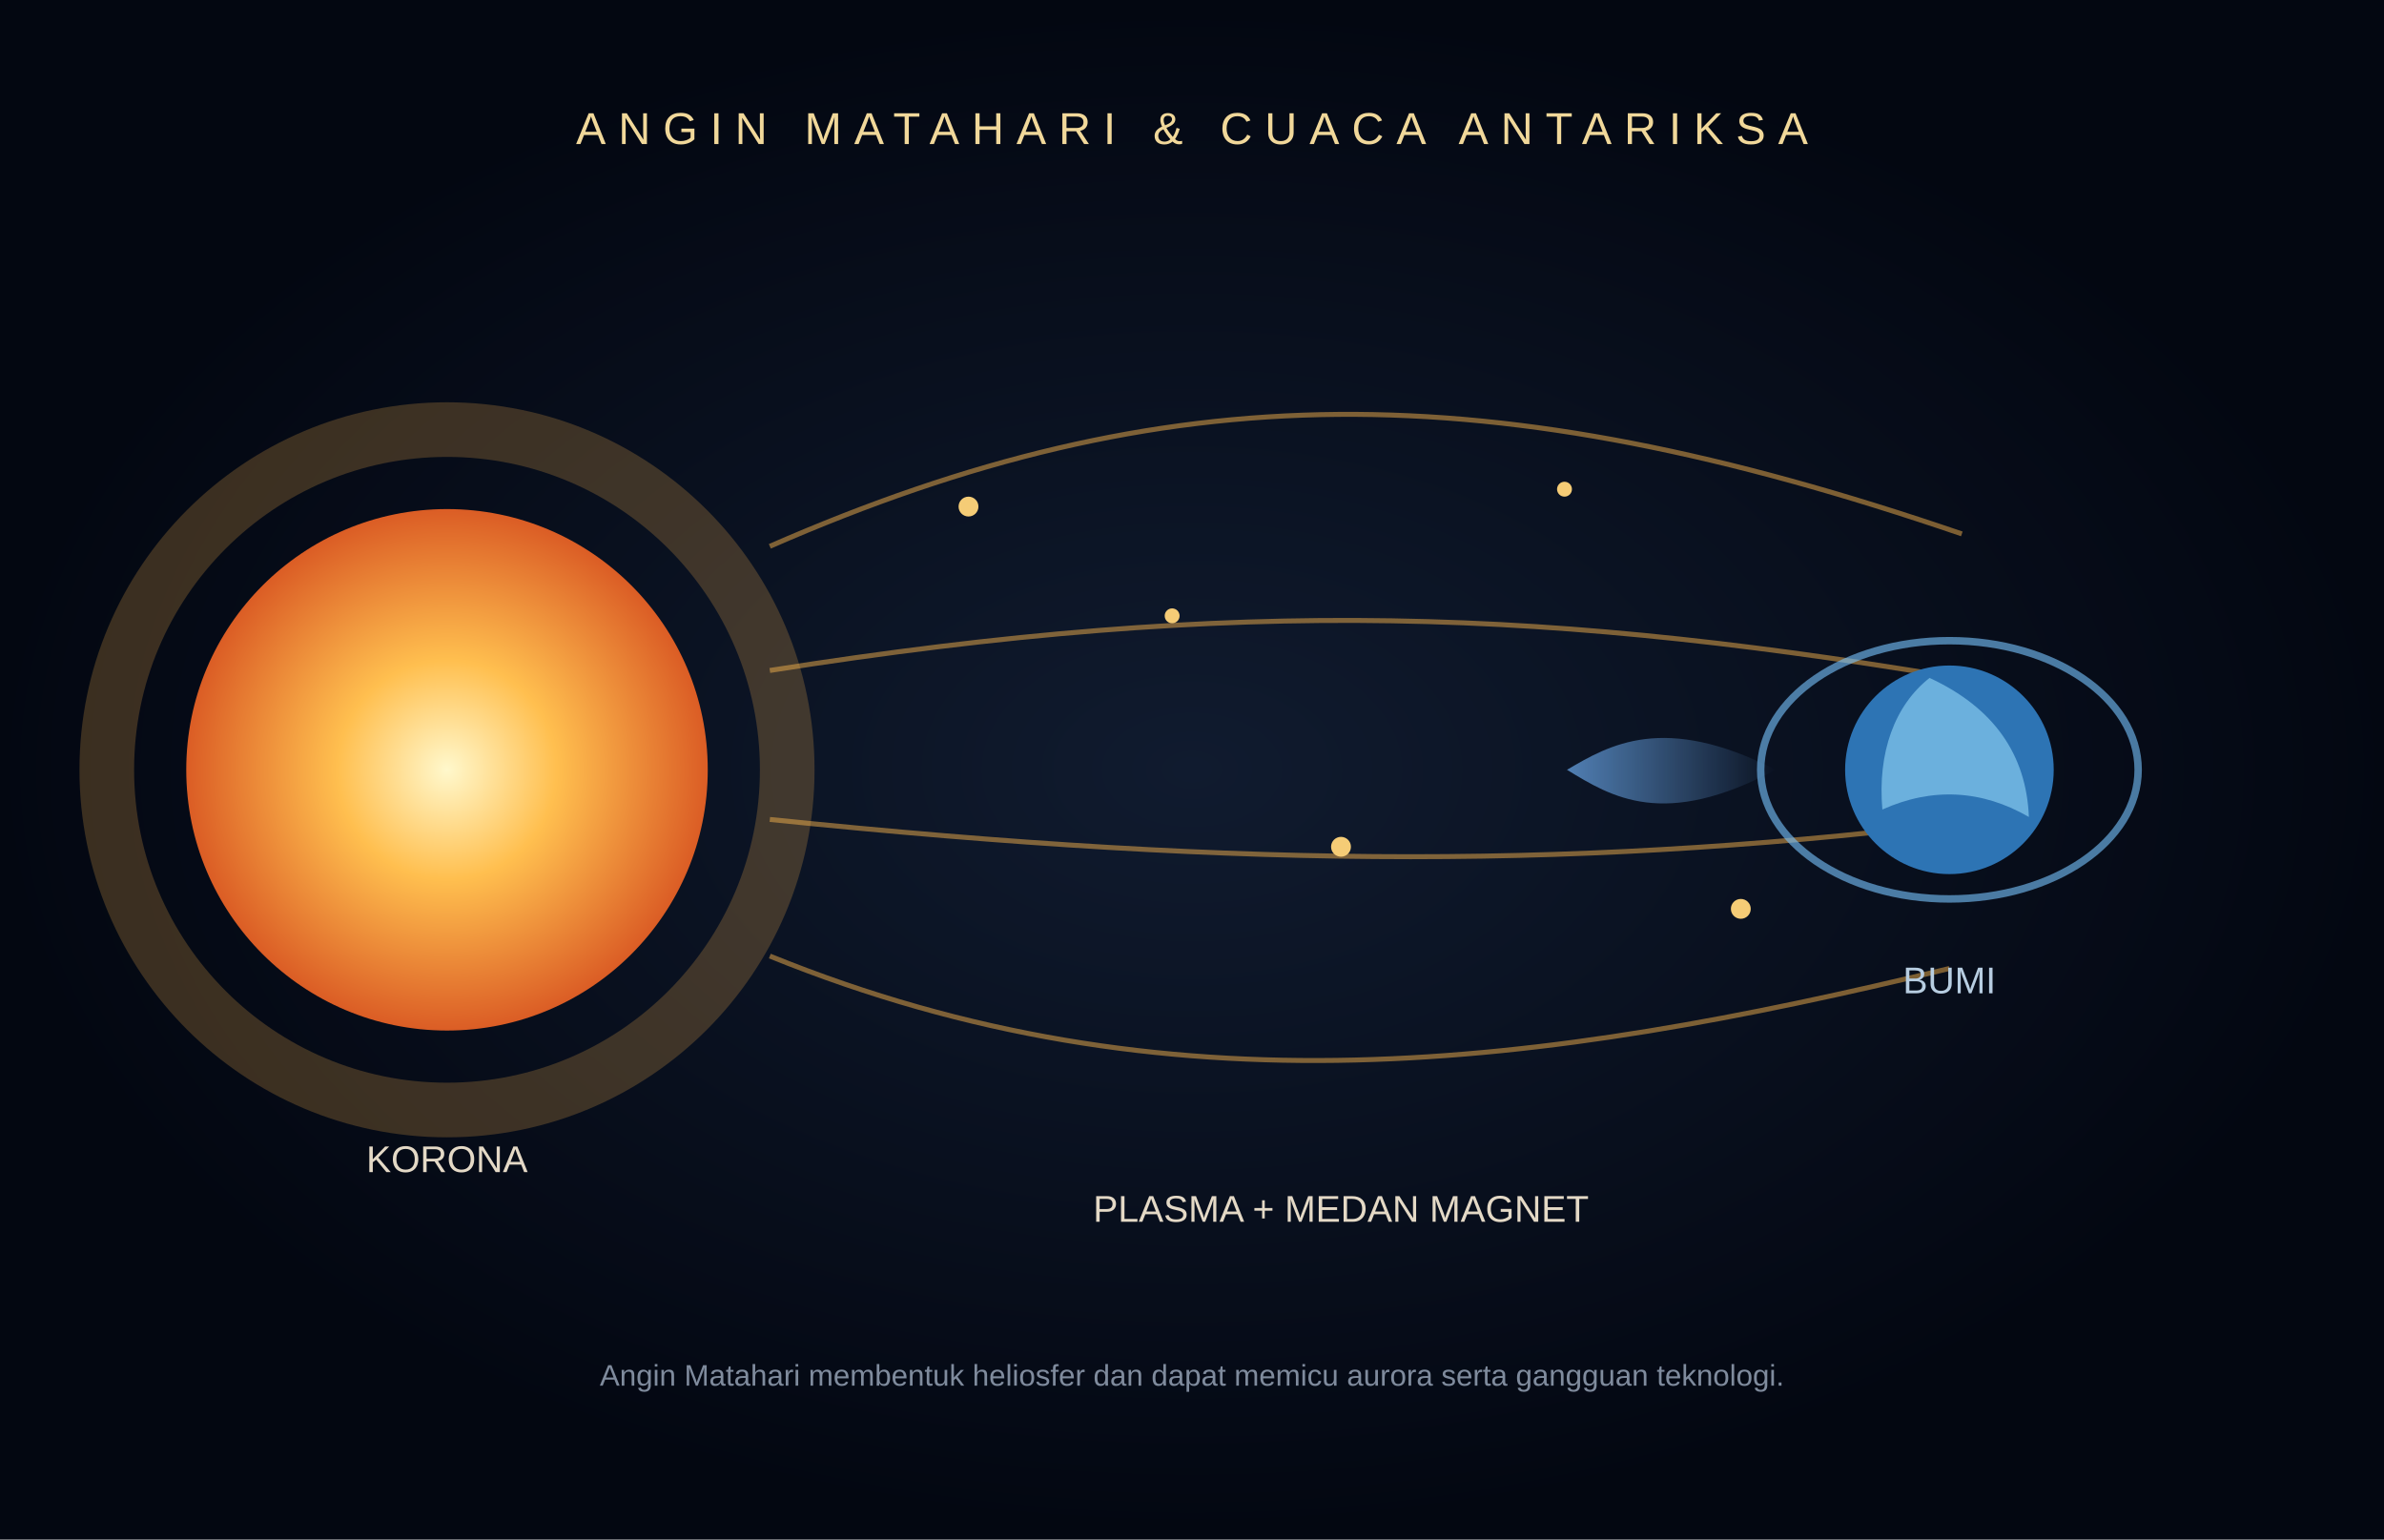
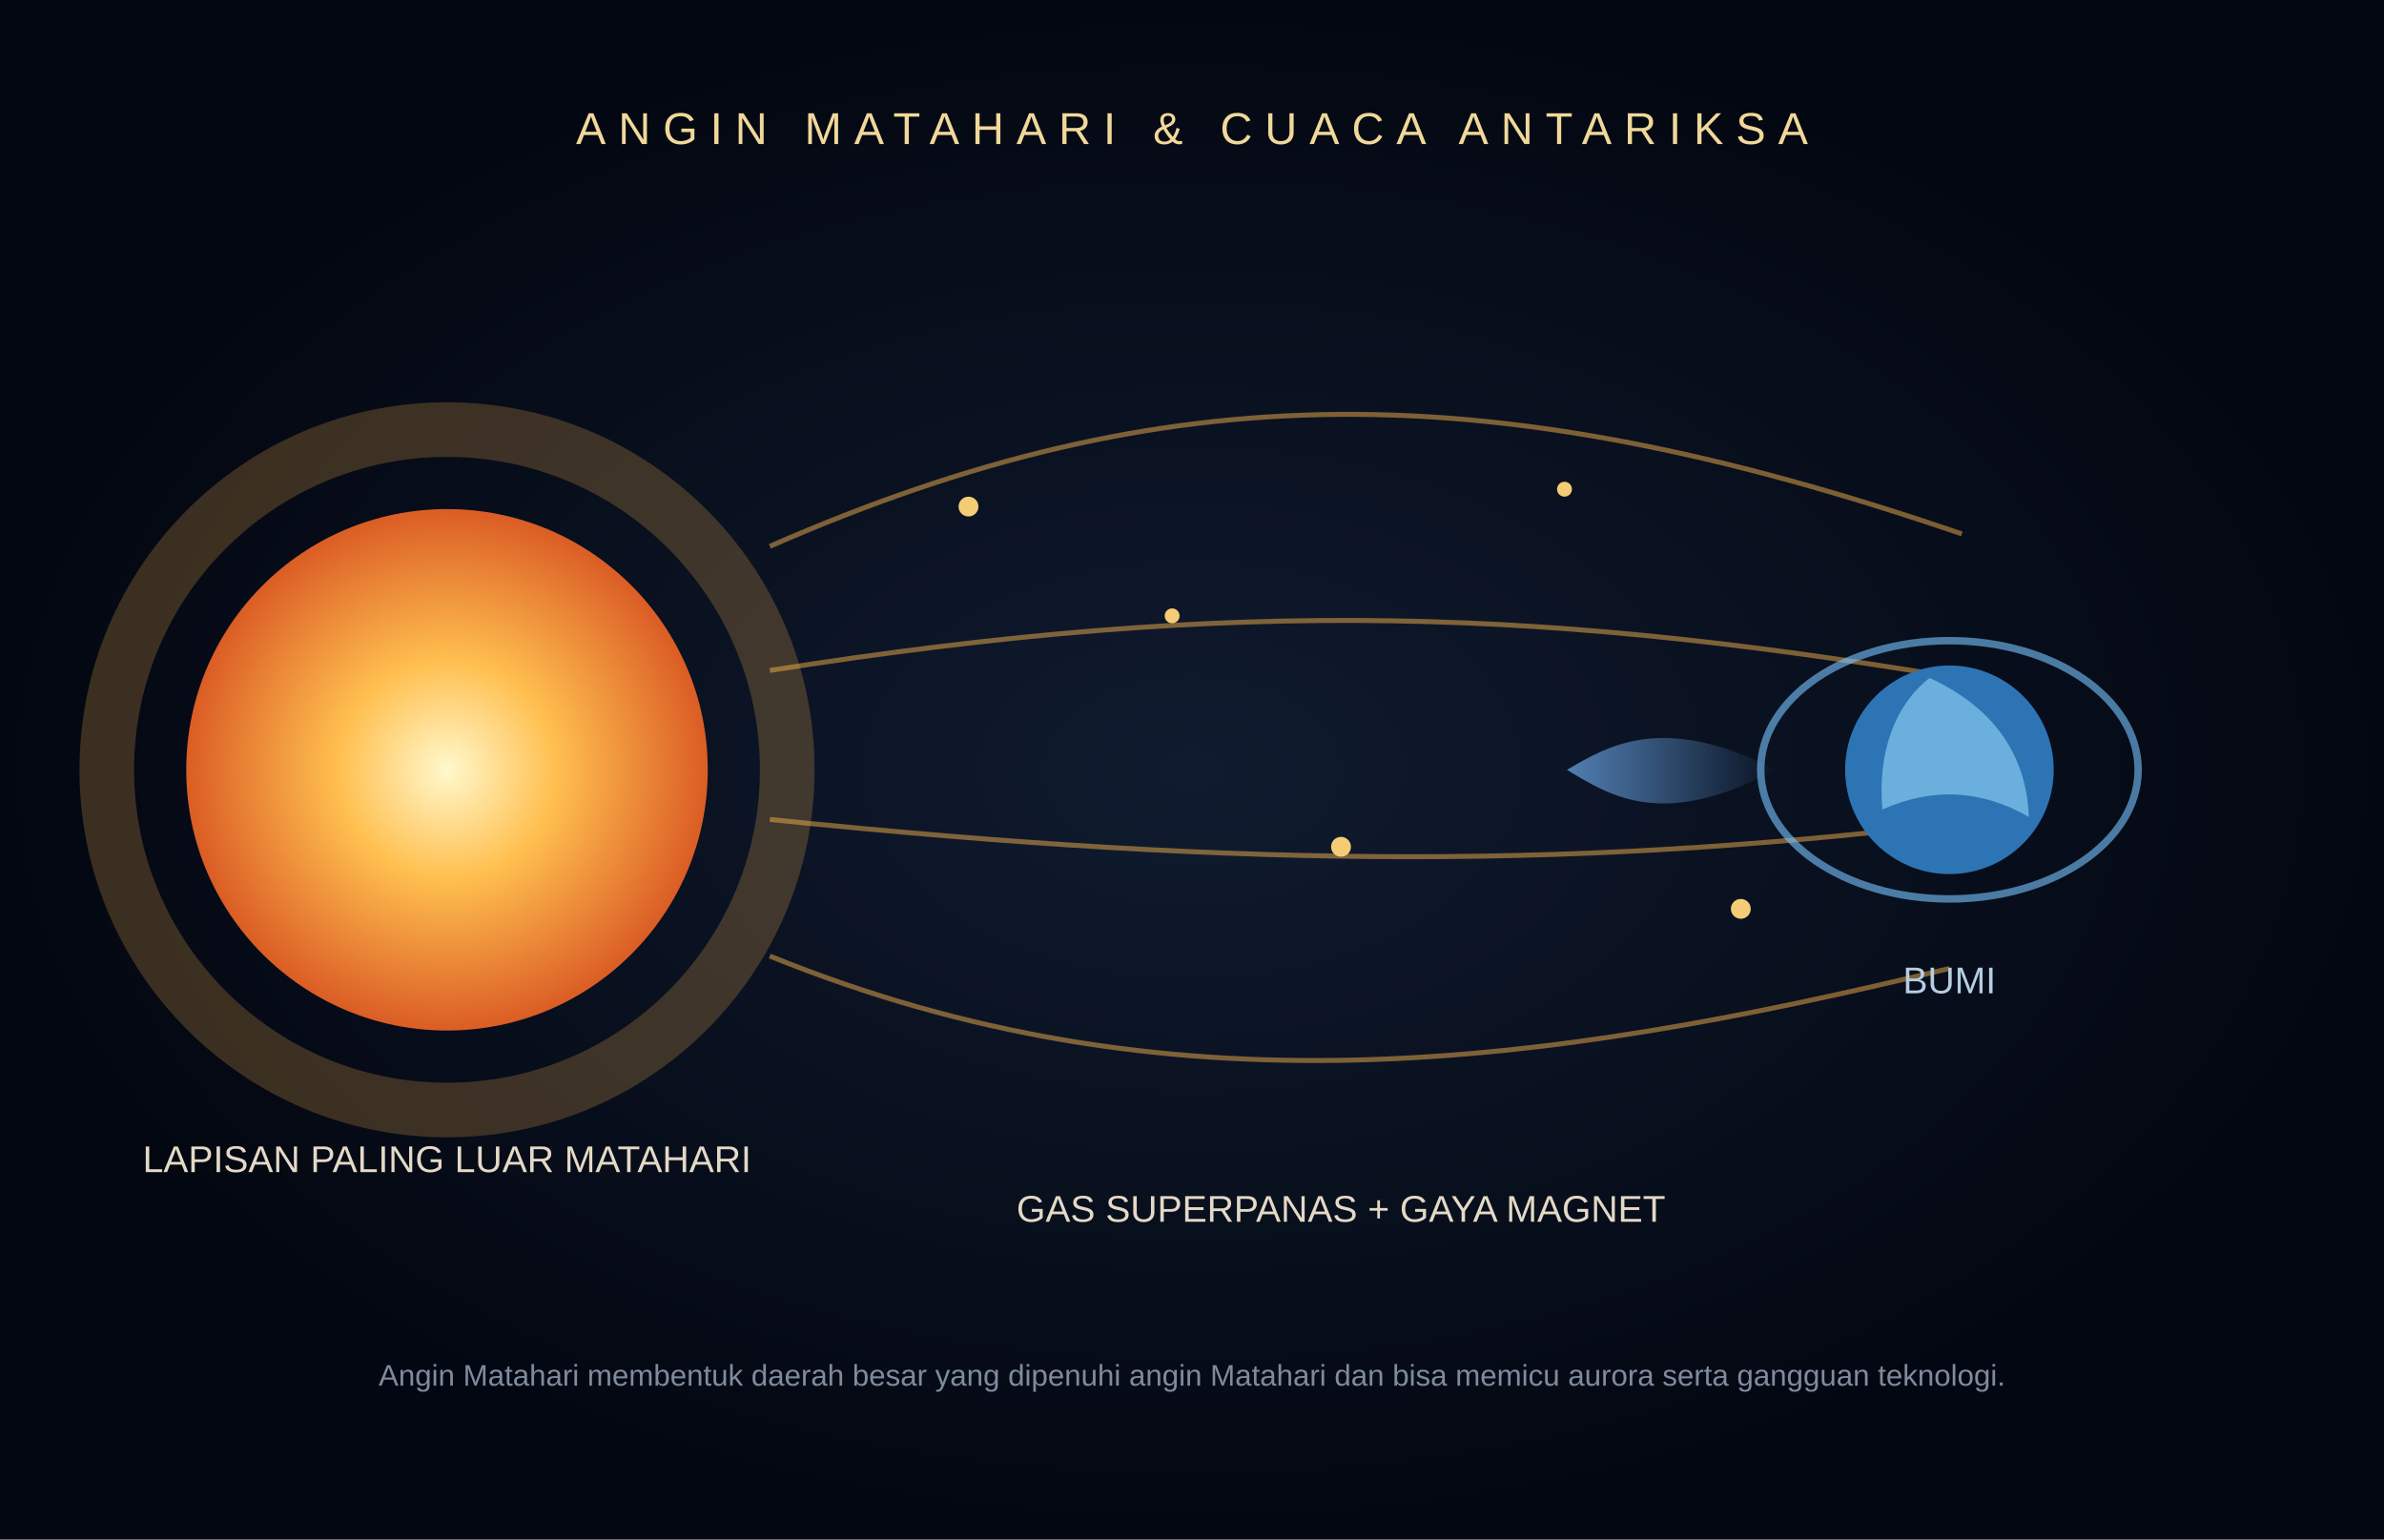
- <svg xmlns="http://www.w3.org/2000/svg" viewBox="0 0 960 620" role="img" aria-labelledby="t d">
+ <svg xmlns="http://www.w3.org/2000/svg" aria-labelledby="t d" role="img" viewBox="0 0 960 620">
  <defs>
    <radialGradient id="bg">
      <stop stop-color="#101b2f" />
      <stop offset="1" stop-color="#030711" />
    </radialGradient>
    <radialGradient id="sun">
      <stop stop-color="#fff8cc" />
      <stop offset=".42" stop-color="#ffbf4f" />
      <stop offset="1" stop-color="#db5d25" />
    </radialGradient>
    <linearGradient id="tail">
      <stop stop-color="#75b8ff" stop-opacity=".65" />
      <stop offset="1" stop-color="#75b8ff" stop-opacity="0" />
    </linearGradient>
  </defs>
-   <rect width="960" height="620" fill="url(#bg)" />
+   <rect fill="url(#bg)" height="620" width="960" />
  <g transform="translate(180 310)">
-     <circle r="105" fill="url(#sun)" />
-     <circle r="137" fill="none" stroke="#ffb94f" stroke-opacity=".22" stroke-width="22" />
+     <circle fill="url(#sun)" r="105" />
+     <circle fill="none" r="137" stroke="#ffb94f" stroke-opacity=".22" stroke-width="22" />
  </g>
-   <g fill="none" stroke="#f2b04d" stroke-width="2" stroke-opacity=".5">
+   <g fill="none" stroke="#f2b04d" stroke-opacity=".5" stroke-width="2">
    <path d="M310 220C470 150 600 150 790 215" />
    <path d="M310 270C500 240 625 245 800 275" />
    <path d="M310 330C505 350 640 350 800 330" />
    <path d="M310 385C470 450 620 430 785 390" />
  </g>
  <g fill="#f5cc76">
    <circle cx="390" cy="204" r="4" />
    <circle cx="472" cy="248" r="3" />
    <circle cx="540" cy="341" r="4" />
    <circle cx="630" cy="197" r="3" />
    <circle cx="701" cy="366" r="4" />
  </g>
  <g transform="translate(785 310)">
-     <circle r="42" fill="#2d74b4" />
+     <circle fill="#2d74b4" r="42" />
    <path d="M-8 -37C18 -25 31 -6 32 19C13 8 -7 7 -27 16C-29 -7 -22 -26 -8 -37Z" fill="#86c9ee" opacity=".7" />
-     <ellipse rx="76" ry="52" fill="none" stroke="#78c4ff" stroke-opacity=".6" stroke-width="3" />
+     <ellipse fill="none" rx="76" ry="52" stroke="#78c4ff" stroke-opacity=".6" stroke-width="3" />
    <path d="M-70 0C-115 -23 -137 -10 -154 0C-136 11 -115 24 -70 0Z" fill="url(#tail)" />
  </g>
  <g font-family="Arial,Helvetica,sans-serif">
-     <text x="480" y="58" text-anchor="middle" fill="#f1d89a" font-size="18" letter-spacing="5">ANGIN MATAHARI &amp; CUACA ANTARIKSA</text>
-     <text x="180" y="472" text-anchor="middle" fill="#e4d9c6" font-size="15">KORONA</text>
-     <text x="540" y="492" text-anchor="middle" fill="#e4d9c6" font-size="15">PLASMA + MEDAN MAGNET</text>
-     <text x="785" y="400" text-anchor="middle" fill="#b7cde1" font-size="15">BUMI</text>
-     <text x="480" y="558" text-anchor="middle" fill="#7f8b9d" font-size="12">Angin Matahari membentuk heliosfer dan dapat memicu aurora serta gangguan teknologi.</text>
+     <text fill="#f1d89a" font-size="18" letter-spacing="5" text-anchor="middle" x="480" y="58">ANGIN MATAHARI &amp; CUACA ANTARIKSA</text>
+     <text fill="#e4d9c6" font-size="15" text-anchor="middle" x="180" y="472">LAPISAN PALING LUAR MATAHARI</text>
+     <text fill="#e4d9c6" font-size="15" text-anchor="middle" x="540" y="492">GAS SUPERPANAS + GAYA MAGNET</text>
+     <text fill="#b7cde1" font-size="15" text-anchor="middle" x="785" y="400">BUMI</text>
+     <text fill="#7f8b9d" font-size="12" text-anchor="middle" x="480" y="558">Angin Matahari membentuk daerah besar yang dipenuhi angin Matahari dan bisa memicu aurora serta gangguan teknologi.</text>
  </g>
</svg>
